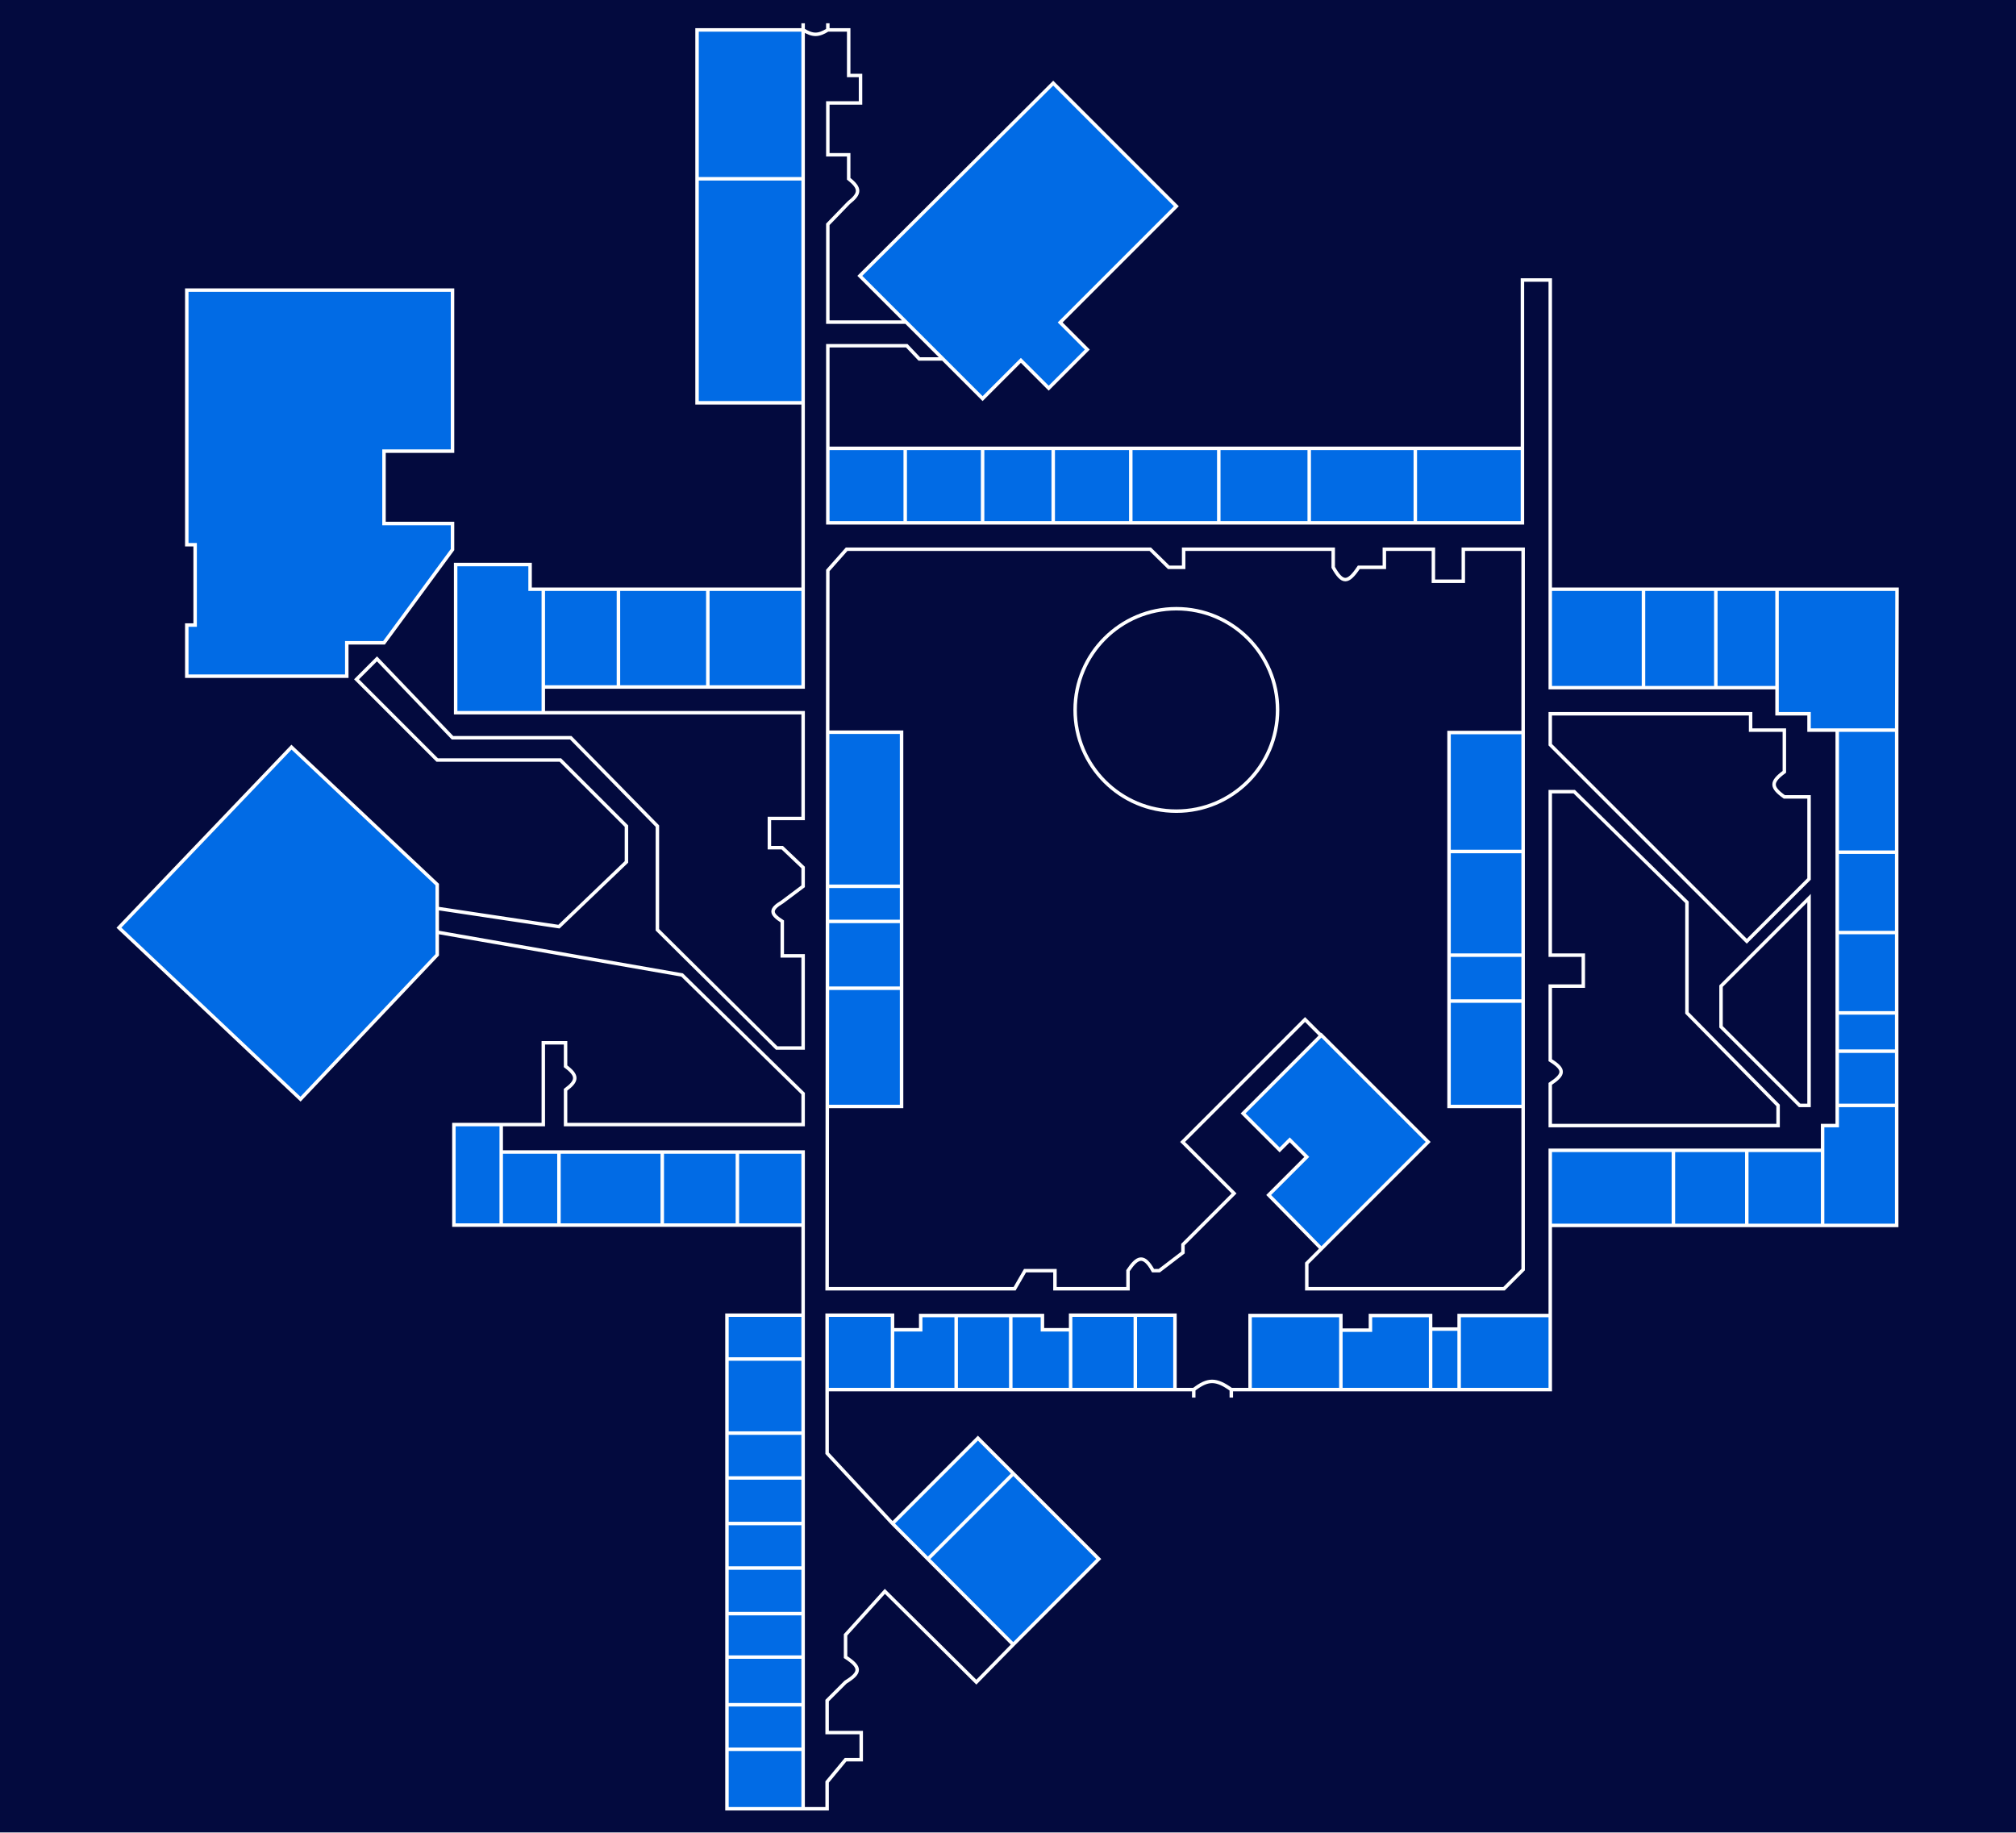
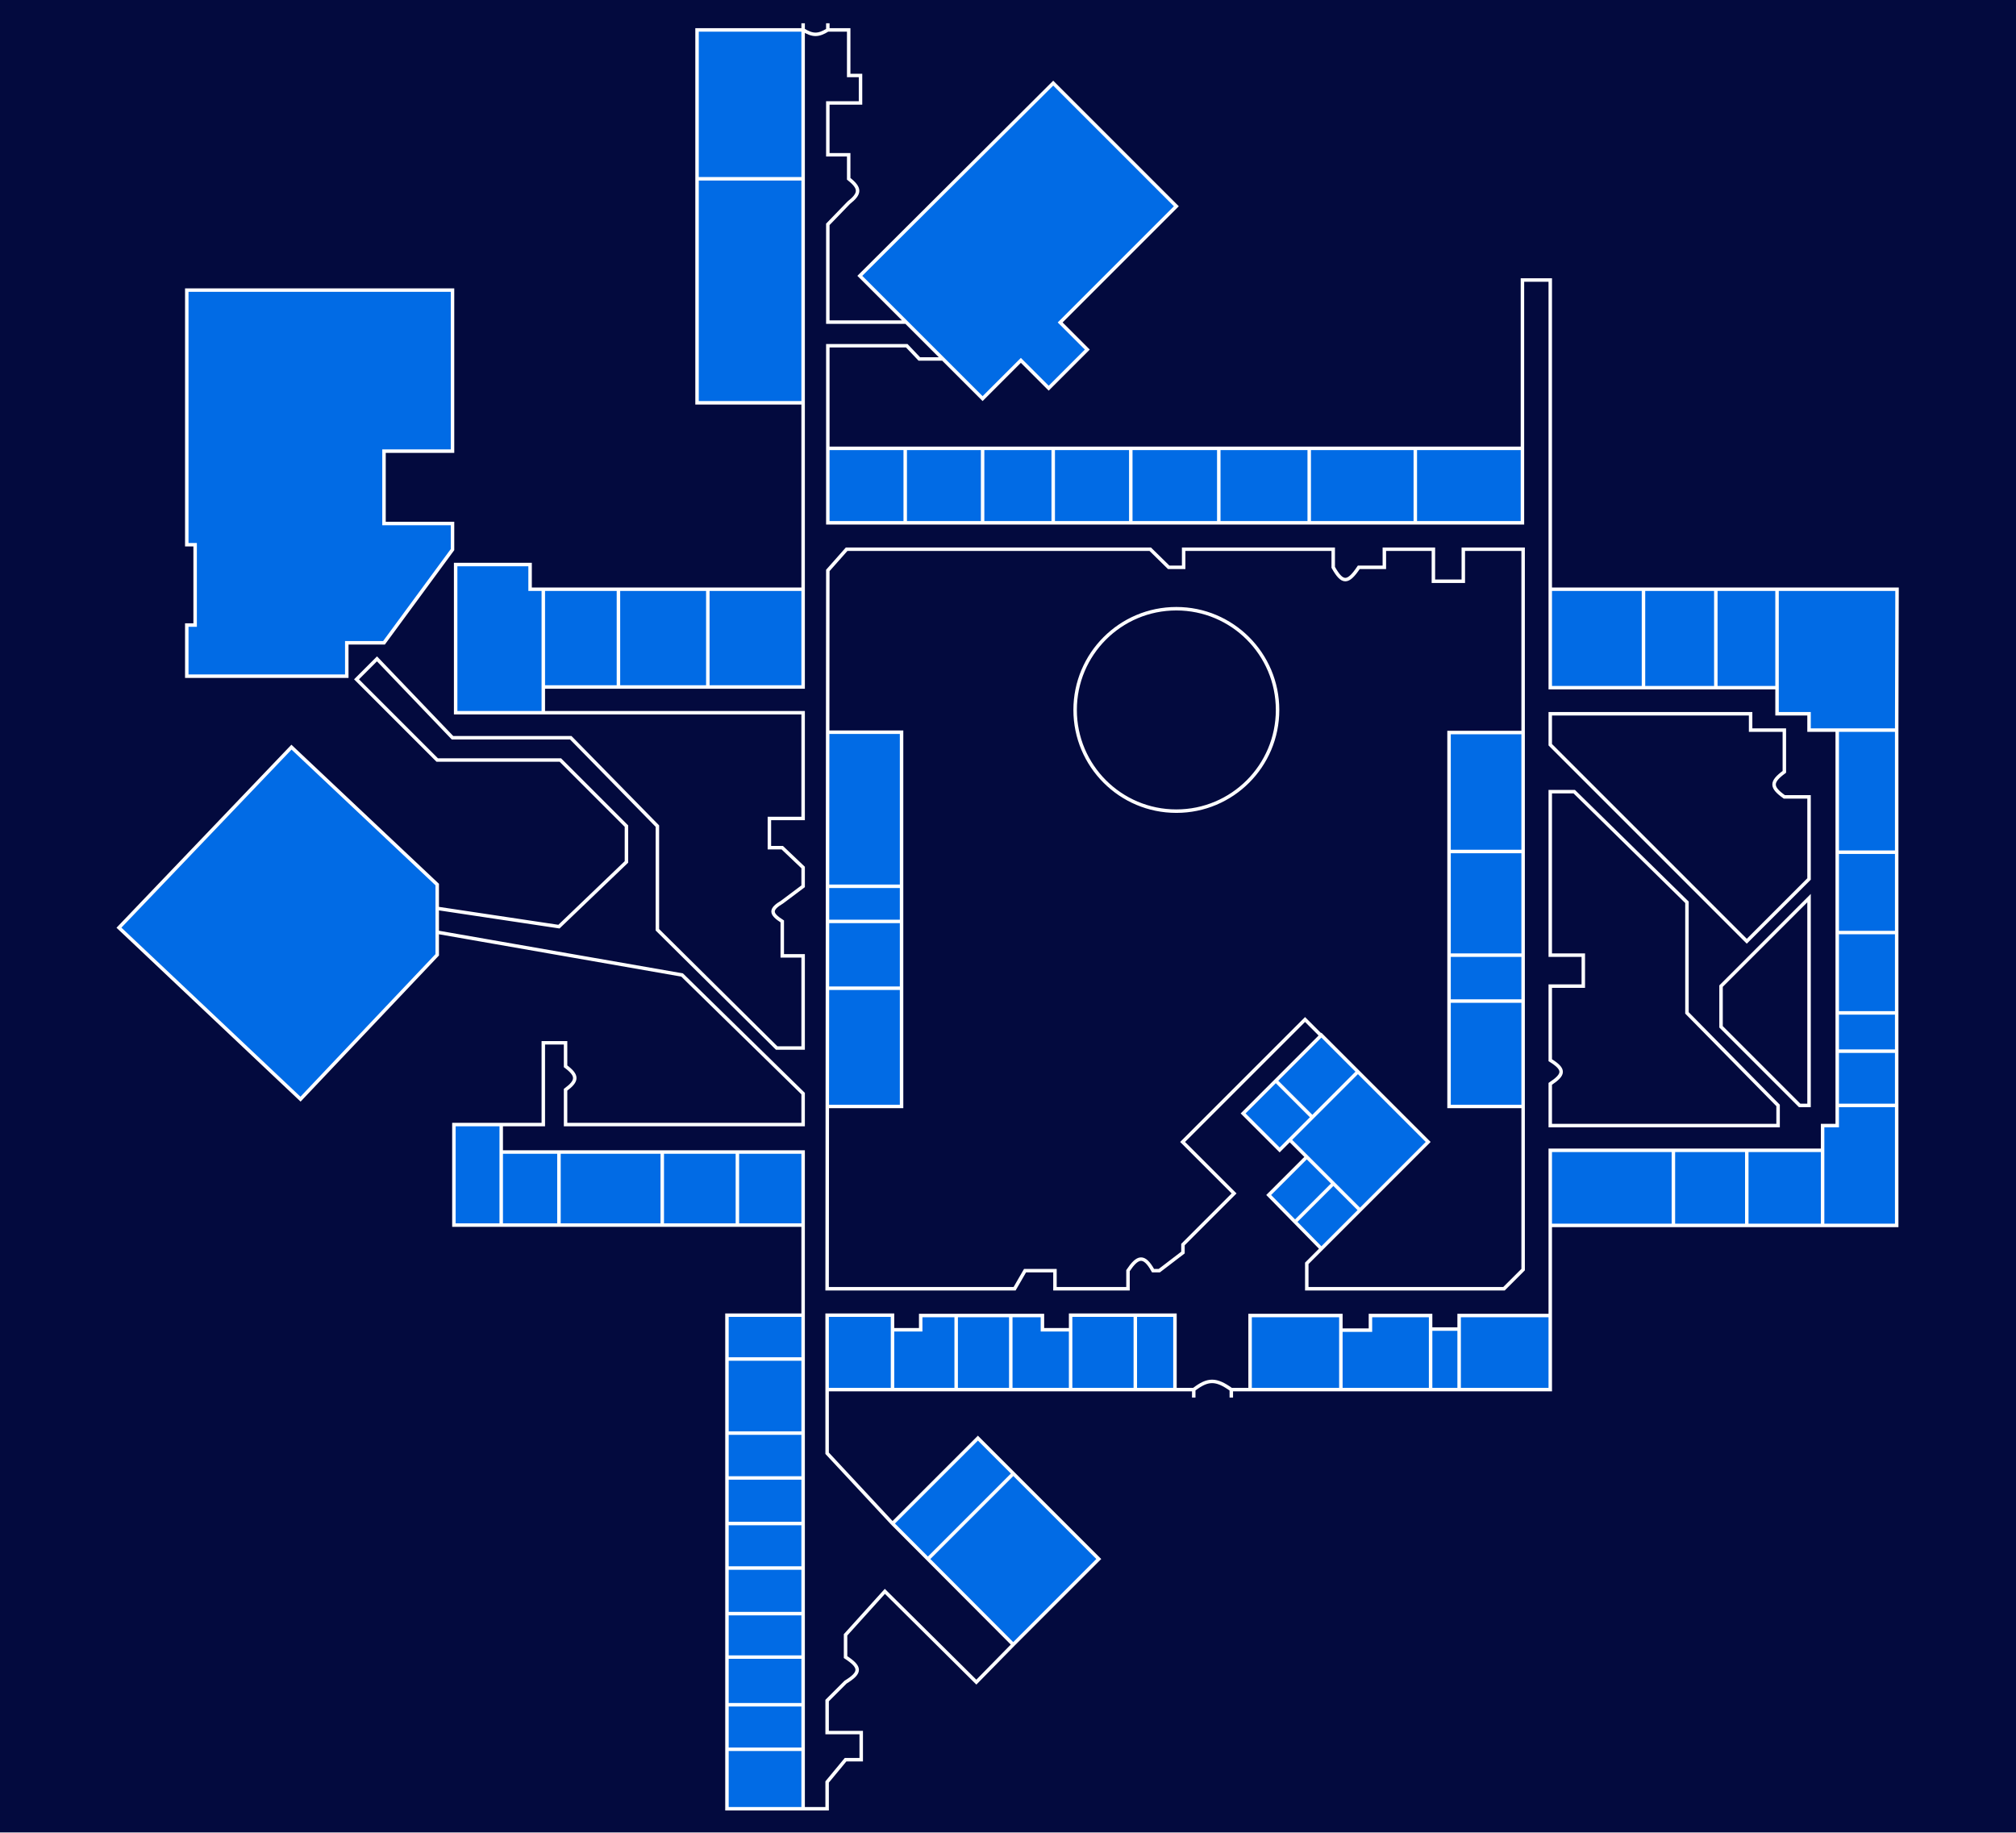
<svg xmlns="http://www.w3.org/2000/svg" width="2898" height="2634" viewBox="0 0 2898 2634" fill="none">
  <g clip-path="url(#clip0_11718_3576)">
    <rect width="2634" height="2898" transform="matrix(0 -1 1 0 0 2634)" fill="#030A3E" />
    <path d="M1045 2600H1154.5V2514.5H1045V2600Z" fill="#016BE5" />
    <path d="M1154.5 2450.5H1045V2514.5H1154.5V2450.5Z" fill="#016BE5" />
    <path d="M1154.5 2382H1045V2450.5H1154.5V2382Z" fill="#016BE5" />
    <path d="M1154.5 2319.5H1045V2382H1154.5V2319.5Z" fill="#016BE5" />
    <path d="M1154.5 2254H1045V2319.5H1154.5V2254Z" fill="#016BE5" />
    <path d="M1154.5 2190H1045V2254H1154.5V2190Z" fill="#016BE5" />
    <path d="M1154.5 2060H1045V2124.5H1154.5V2060Z" fill="#016BE5" />
    <path d="M1154.5 2124.5H1045V2190H1154.5V2124.5Z" fill="#016BE5" />
    <path d="M1154.5 1953.5H1045V2060H1154.5V1953.5Z" fill="#016BE5" />
    <path d="M1154.5 1890.5H1045V1953.5H1154.5V1890.5Z" fill="#016BE5" />
    <path d="M1333.85 2241L1456.5 2364L1579.5 2241L1456.68 2118.18L1333.85 2241Z" fill="#016BE5" />
    <path d="M1283 2190L1333.85 2241L1456.68 2118.18L1405.75 2067.25L1283 2190Z" fill="#016BE5" />
    <path d="M1539 1890.5V1911.5V1997.5H1584.5H1621.5H1632V1890.5H1621.5H1584.5H1539Z" fill="#016BE5" />
    <path d="M1498.5 1911.5V1891H1453V1997.5H1539V1911.5H1498.5Z" fill="#016BE5" />
    <path d="M1689 1997.5V1890.5H1632V1997.5H1689Z" fill="#016BE5" />
    <path d="M1927.5 1891H1797V1997.5H1927.5V1912V1891Z" fill="#016BE5" />
    <path d="M1970 1912H1927.5V1997.5H2056.5V1910.5V1891H1970V1912Z" fill="#016BE5" />
    <path d="M2097.5 1891V1910.5V1997.5H2228.5V1891H2097.5Z" fill="#016BE5" />
    <path d="M2097.5 1910.5H2056.5V1997.5H2097.5V1910.5Z" fill="#016BE5" />
-     <path d="M1899.5 1795L2053 1641.5L1899.5 1488L1899 1488.5L1787 1600.5L1823.74 1637.24L1839.5 1653L1854 1638.5L1878.5 1663L1823.74 1717.76L1899.5 1795Z" fill="#016BE5" />
+     <path d="M1899.5 1795L1955 1739.5L2053 1641.5L1952 1540.5L1899.5 1488L1899 1488.5L1834 1553.5L1787 1600.5L1823.74 1637.24L1839.5 1653L1854 1638.5L1878.5 1663L1823.74 1717.76L1861.62 1756.38L1899.5 1795Z" fill="#016BE5" />
    <path d="M2228.5 1653.5V1761.5H2405.5V1653.5H2228.5Z" fill="#016BE5" />
    <path d="M2511 1761.5V1653.5H2405.5V1761.5H2511Z" fill="#016BE5" />
    <path d="M2620 1761.5V1653.5H2511V1761.5H2620Z" fill="#016BE5" />
    <path d="M2620 1618V1653.5V1761.5H2726.5V1589H2641V1618H2620Z" fill="#016BE5" />
    <path d="M2641 1589H2726.5V1511H2641V1589Z" fill="#016BE5" />
    <path d="M2641 1456V1511H2726.5V1456H2641Z" fill="#016BE5" />
    <path d="M2641 1340.5V1456H2726.5V1340.5H2641Z" fill="#016BE5" />
    <path d="M2726.5 1225H2641V1340.5H2726.5V1225Z" fill="#016BE5" />
    <path d="M2726.5 1049.5H2641V1225H2726.5V1049.5Z" fill="#016BE5" />
    <path d="M2554.5 1026H2600.5V1049.5H2641H2726.5L2727 847H2554.5V988.5V1026Z" fill="#016BE5" />
    <path d="M2554.5 988.5V847H2466.5V988.5H2554.5Z" fill="#016BE5" />
    <path d="M2466.5 988.5V847H2362.5V988.5H2466.5Z" fill="#016BE5" />
    <path d="M2228.5 847V988.5H2362.5V847H2228.5Z" fill="#016BE5" />
    <path d="M2189.5 1053H2083V1224H2189.5V1053Z" fill="#016BE5" />
    <path d="M2083 1373H2189.5V1224H2083V1373Z" fill="#016BE5" />
    <path d="M2083 1439H2189.5V1373H2083V1439Z" fill="#016BE5" />
    <path d="M2083 1590.5H2189.5V1439H2083V1590.5Z" fill="#016BE5" />
    <path d="M2188.5 751.5V644.5H2034.5V751.5H2188.5Z" fill="#016BE5" />
    <path d="M2034.5 751.5V644.5H1882V751.5H2034.5Z" fill="#016BE5" />
    <path d="M1882 751.5V644.5H1752V751.5H1882Z" fill="#016BE5" />
    <path d="M1752 751.5V644.5H1625.5V751.5H1752Z" fill="#016BE5" />
    <path d="M1625.5 751.5V644.5H1514V751.5H1625.5Z" fill="#016BE5" />
    <path d="M1514 751.5V644.5H1412.5V751.5H1514Z" fill="#016BE5" />
    <path d="M1412.5 751.5V644.5H1301.25V751.5H1412.5Z" fill="#016BE5" />
    <path d="M1190 644.5V751.5H1301.25V644.5H1190Z" fill="#016BE5" />
    <path d="M1514 119.5L1236 396.5L1302.5 463L1355.5 516L1412.5 573L1467.5 518L1507.5 558L1563 502.5L1524 463.5L1691 296.5L1514 119.5Z" fill="#016BE5" />
    <path d="M1002 579H1154.5V257H1002V579Z" fill="#016BE5" />
    <path d="M1154.5 257V43H1002V257H1154.5Z" fill="#016BE5" />
    <path d="M1296 1052.5H1189.77L1189.56 1274H1296V1052.5Z" fill="#016BE5" />
    <path d="M1296 1274H1189.56L1189.51 1324.5H1296V1274Z" fill="#016BE5" />
    <path d="M1296 1324.5H1189.51L1189.42 1420.5H1296V1324.5Z" fill="#016BE5" />
    <path d="M1189.25 1590.5H1296V1420.5H1189.42L1189.25 1590.5Z" fill="#016BE5" />
    <path d="M1154.5 987.5V847H1017.5V987.5H1154.5Z" fill="#016BE5" />
    <path d="M1017.5 987.5V847H889V987.5H1017.5Z" fill="#016BE5" />
    <path d="M781 847V987.5H889V847H781Z" fill="#016BE5" />
    <path d="M781 1024.5V987.5V847H762V811.5H655V1024.5H781Z" fill="#016BE5" />
    <path d="M498.5 924V972H268.5V898.5H280.5V783H268.5V417H650.5V648.5H552V752.5H650.5V790L552 924H498.5Z" fill="#016BE5" />
    <path d="M171 1333.5L432 1580L628.5 1372.5V1340V1305.75V1271.5L419 1074L171 1333.5Z" fill="#016BE5" />
    <path d="M720.5 1656V1616.5H652.5V1761H720.5V1656Z" fill="#016BE5" />
    <path d="M720.5 1656V1761H803.5V1656H720.5Z" fill="#016BE5" />
    <path d="M803.5 1656V1761H866.5H952V1656H866.5H803.5Z" fill="#016BE5" />
    <path d="M952 1656V1761H1060V1656H952Z" fill="#016BE5" />
    <path d="M1154.5 1761V1656H1060V1761H1154.5Z" fill="#016BE5" />
    <path d="M1453 1997.5V1891H1374.5V1997.5H1453Z" fill="#016BE5" />
    <path d="M1323.5 1911.5H1283V1997.5H1323.5H1374.5V1891H1323.5V1911.5Z" fill="#016BE5" />
    <path d="M1283 1890.5H1189V1997.5H1283V1911.5V1890.5Z" fill="#016BE5" />
-     <path d="M1797 1997.5V1891H1927.5V1912M1797 1997.5H1927.5M1797 1997.5H1770M1927.5 1912H1970V1891H2056.5V1910.5M1927.5 1912V1997.5M2056.5 1910.5H2097.5M2056.5 1910.5V1997.5M2097.5 1910.5V1891H2228.5M2097.5 1910.5V1997.5M2620 1653.5V1618H2641V1589M2620 1653.5V1761.5M2620 1653.5H2511M2641 1456V1340.5M2641 1456V1511M2641 1456H2726.5M2554.5 988.5V1026H2600.5V1049.5H2641M2554.5 988.5V847M2554.5 988.5H2466.5M1154.5 43C1168.36 51.4 1176.13 51.547 1190 43M1154.5 43V33.5M1154.5 43V257M1154.5 43H1002V257M781 987.5V1024.5M781 987.5V847M781 987.5H889M781 1024.5H1154.5V1176.5H1106V1218.5H1124.5L1154.5 1247V1274L1124.5 1296.5C1106.63 1307.16 1107.14 1313.42 1124.5 1324.5V1374H1154.5V1506.5H1116.5L945 1336.5V1187.5L820.5 1060.5H650.5L541.924 947.076L512.5 976.5L628.5 1092.5H805.5L900.5 1187.5V1239L803.5 1332L628.5 1305.75M781 1024.5H655V811.5H762V847H781M720.5 1616.5H781V1499H813V1532.75C830.861 1546.06 830.418 1553.57 813 1566.5V1616.5H1154.5V1572L980.5 1401.5L628.5 1340M720.5 1616.5V1656M720.5 1616.5H652.5V1761H720.5M720.5 1656V1761M720.5 1656H803.5M1154.5 2600H1189V2561.5L1215.5 2529.5H1238V2490.5H1189V2444.5L1215.5 2418C1237.6 2404.38 1237.97 2396.65 1215.5 2382V2350L1272 2287.5L1403.5 2418L1456.5 2364M1154.5 2600H1045V2514.5M1154.5 2600V2514.5M1456.5 2364L1333.85 2241M1456.5 2364L1579.5 2241L1456.68 2118.18M1333.85 2241L1283 2190M1333.85 2241L1456.68 2118.18M1283 2190L1189 2089V1997.5M1283 2190L1405.75 2067.25L1456.68 2118.18M1283 1911.5V1890.5H1189V1997.5M1283 1911.5H1323.5V1891H1374.5M1283 1911.5V1997.5M1539 1911.5H1498.5V1891H1453M1539 1911.5V1890.5H1584.5H1621.5M1539 1911.5V1997.5M1899.5 1795L2053 1641.5L1899.5 1488L1899 1488.5M1899.5 1795L1823.74 1717.76L1878.5 1663L1854 1638.5L1839.5 1653L1823.74 1637.24L1787 1600.5L1899 1488.5M1899.5 1795L1878.5 1816V1852.5H2162L2189.5 1825V1590.5M628.5 1340V1372.5L432 1580L171 1333.5L419 1074L628.5 1271.5V1305.75M628.5 1340V1305.75M2228.5 1891V1850V1761.5M2228.5 1891V1997.5H2097.5M2641 1049.5H2726.5M2641 1049.5V1225M1355.5 516L1412.5 573L1467.5 518L1507.5 558L1563 502.5L1524 463.5L1691 296.5L1514 119.5L1236 396.5L1302.5 463M1355.5 516H1321.5L1303.5 497H1190V644.5M1355.5 516L1302.5 463M1302.5 463H1190V322.5L1220 291.5C1236.91 278.153 1237.17 270.602 1220 257V222.5H1190V148H1237V108.5H1220V43H1190M1899 1488.5L1876 1465.5L1700 1641.5L1774 1715.5L1700.5 1789V1800.5L1666.5 1826.5H1657.5C1644.27 1802.55 1634.9 1806.34 1621.5 1826.5V1852.5H1516.5V1826.5H1473.5L1458.5 1852.5H1189L1189.25 1590.5M1190 43V33.5M1154.5 1890.5H1045V1953.5M1154.5 1890.5V1953.5M1154.5 1890.5V1761M1045 1953.5H1154.5M1045 1953.5V2060M1154.5 1953.5V2060M1045 2060H1154.5M1045 2060V2124.5M1154.5 2060V2124.5M1045 2124.5H1154.5M1045 2124.5V2190M1154.5 2124.5V2190M1045 2190H1154.5M1045 2190V2254M1154.5 2190V2254M1045 2254H1154.5M1045 2254V2319.5M1154.5 2254V2319.5M1045 2319.5H1154.5M1045 2319.5V2382M1154.5 2319.5V2382M1045 2382H1154.5M1045 2382V2450.5M1154.5 2382V2450.5M1045 2450.5H1154.5M1045 2450.5V2514.5M1154.5 2450.5V2514.5M1045 2514.5H1154.5M1154.5 1761V1656H1060M1154.5 1761H1060M720.5 1761H803.5M803.5 1761V1656M803.5 1761H866.5H952M803.5 1656H866.5H952M952 1761V1656M952 1761H1060M952 1656H1060M1060 1656V1761M781 847H889M1154.5 847V987.5H1017.5M1154.5 847H1017.5M1154.5 847V579M1017.5 847V987.5M1017.5 847H889M1017.5 987.5H889M889 987.5V847M1154.5 579H1002V257M1154.5 579V257M1002 257H1154.5M1190 644.5V751.5H1301.25M1190 644.5H1301.25M2188.5 644.5V402.5H2228.5V847M2188.5 644.5V751.5H2034.5M2188.5 644.5H2034.5M2034.5 644.5V751.5M2034.5 644.5H1882M2034.5 751.5H1882M1882 644.5V751.5M1882 644.5H1752M1882 751.5H1752M1752 644.5V751.5M1752 644.5H1625.5M1752 751.5H1625.5M1625.5 644.5V751.5M1625.5 644.5H1514M1625.5 751.5H1514M1514 644.5V751.5M1514 644.5H1412.5M1514 751.5H1412.5M1412.5 644.5V751.5M1412.5 644.5H1301.25M1412.5 751.5H1301.25M1301.25 644.5V751.5M2228.5 847V988.5H2362.5M2228.5 847H2362.5M2726.5 1049.5L2727 847H2554.5M2726.5 1049.5V1225M2554.5 847H2466.5M2466.5 847V988.5M2466.5 847H2362.5M2466.5 988.5H2362.5M2362.5 988.5V847M2228.5 1761.5V1653.5H2405.5M2228.5 1761.5H2405.5M2726.5 1589V1761.5H2620M2726.5 1589H2641M2726.5 1589V1511M2641 1589V1511M2641 1225H2726.5M2641 1225V1340.5M2726.5 1225V1340.5M2641 1340.5H2726.5M2726.5 1340.5V1456M2641 1511H2726.5M2726.5 1511V1456M2620 1761.5H2511M2511 1653.5V1761.5M2511 1653.5H2405.5M2511 1761.5H2405.5M2405.5 1653.5V1761.5M2097.5 1997.5H2056.5M2056.5 1997.5H1927.5M1621.5 1890.5V1891M1621.5 1890.5H1632M1189 1997.5H1283M1689 1997.5V1890.5H1632M1689 1997.5H1632M1689 1997.5H1716M1632 1997.5H1621.5H1584.5H1539M1632 1997.5V1890.5M1770 1997.5V2009M1770 1997.5C1748.03 1981.73 1736.31 1981.8 1716 1997.5M1716 1997.5V2009M1453 1891V1997.5M1453 1891H1374.5M1453 1997.5H1539M1453 1997.5H1374.5M1189.25 1590.5H1296V1420.5M1189.25 1590.5L1189.42 1420.5M1189.77 1052.5L1190 820L1217 789.5H1653.5L1680 815.5H1701.5V789.5H1916.5V815.5C1929.58 838.922 1937.48 839.143 1953.25 815.5H1990V789.5H2060.5V835.5H2103.5V789.5H2189.5V1053M1189.77 1052.5H1296V1274M1189.77 1052.5L1189.56 1274M1189.56 1274H1296M1189.56 1274L1189.51 1324.5M1296 1274V1324.5M1189.51 1324.5H1296M1189.51 1324.5L1189.42 1420.5M1296 1324.5V1420.5M1189.42 1420.5H1296M2189.5 1590.5H2083V1439M2189.5 1590.5V1439M2189.5 1053H2083V1224M2189.5 1053V1224M2083 1439H2189.5M2083 1439V1373M2189.5 1439V1373M2189.5 1373H2083M2189.5 1373V1224M2083 1373V1224M2083 1224H2189.5M1283 1997.5H1323.5H1374.5M1374.5 1891V1997.5M2556 1589V1618H2228.5V1558C2249.06 1544.39 2249.66 1537.08 2228.5 1524V1417.5H2276V1373H2228.5V1138H2263L2425 1297V1456L2556 1589ZM2228.5 1026H2516.5V1049.5H2565V1109.5C2545 1124.09 2545.64 1131.79 2565 1145.5H2600.5V1263.5L2511 1353L2228.5 1070.5V1026ZM498.5 924V972H268.5V898.5H280.5V783H268.5V417H650.5V648.5H552V752.5H650.5V790L552 924H498.5ZM1691 875C1771.36 875 1836.5 940.143 1836.5 1020.5C1836.5 1100.86 1771.36 1166 1691 1166C1610.64 1166 1545.5 1100.86 1545.5 1020.5C1545.5 940.143 1610.64 875 1691 875ZM2600.5 1589H2587L2474 1476V1417.5L2600.5 1291V1589Z" stroke="white" stroke-width="5" />
+     <path d="M1797 1997.5V1891H1927.5V1912M1797 1997.5H1927.5M1797 1997.5H1770M1927.5 1912H1970V1891H2056.5V1910.5M1927.5 1912V1997.5M2056.5 1910.5H2097.5M2056.5 1910.5V1997.5M2097.5 1910.5V1891H2228.5M2097.5 1910.5V1997.5M2620 1653.5V1618H2641V1589M2620 1653.5V1761.5M2620 1653.5H2511M2641 1456V1340.5M2641 1456V1511M2641 1456H2726.5M2554.5 988.5V1026H2600.5V1049.5H2641M2554.5 988.5V847M2554.5 988.5H2466.5M1154.5 43C1168.36 51.4 1176.13 51.547 1190 43M1154.5 43V33.5M1154.5 43V257M1154.5 43H1002V257M781 987.5V1024.5M781 987.5V847M781 987.5H889M781 1024.5H1154.5V1176.5H1106V1218.5H1124.5L1154.5 1247V1274L1124.5 1296.5C1106.63 1307.16 1107.14 1313.42 1124.5 1324.5V1374H1154.5V1506.5H1116.5L945 1336.5V1187.5L820.5 1060.5H650.5L541.924 947.076L512.5 976.5L628.5 1092.5H805.5L900.5 1187.5V1239L803.5 1332L628.5 1305.75M781 1024.5H655V811.5H762V847H781M720.5 1616.5H781V1499H813V1532.75C830.861 1546.06 830.418 1553.57 813 1566.5V1616.5H1154.5V1572L980.5 1401.5L628.5 1340M720.5 1616.5V1656M720.5 1616.5H652.5V1761H720.5M720.5 1656V1761M720.5 1656H803.5M1154.5 2600H1189V2561.5L1215.5 2529.5H1238V2490.5H1189V2444.5L1215.5 2418C1237.6 2404.38 1237.97 2396.65 1215.5 2382V2350L1272 2287.5L1403.5 2418L1456.5 2364M1154.5 2600H1045V2514.5M1154.5 2600V2514.5M1456.5 2364L1333.85 2241M1456.5 2364L1579.5 2241L1456.68 2118.18M1333.85 2241L1283 2190M1333.85 2241L1456.68 2118.18M1283 2190L1189 2089V1997.5M1283 2190L1405.75 2067.25L1456.68 2118.18M1283 1911.5V1890.5H1189V1997.5M1283 1911.5H1323.5V1891H1374.5M1283 1911.5V1997.5M1539 1911.5H1498.5V1891H1453M1539 1911.5V1890.5H1584.5H1621.5M1539 1911.5V1997.5M1899.5 1795L1878.5 1816V1852.5H2162L2189.5 1825V1590.5M1899.5 1795L1955 1739.5M1899.5 1795L1861.62 1756.38M1878.5 1663L1823.74 1717.76L1861.62 1756.38M1878.5 1663L1854 1638.5M1878.5 1663L1916.75 1701.25M1854 1638.5L1839.5 1653L1823.74 1637.24L1787 1600.5L1834 1553.5M1854 1638.5L1886.5 1606M628.5 1340V1372.5L432 1580L171 1333.5L419 1074L628.5 1271.5V1305.75M628.5 1340V1305.75M2228.5 1891V1850V1761.5M2228.5 1891V1997.5H2097.5M2641 1049.5H2726.5M2641 1049.5V1225M1355.5 516L1412.5 573L1467.5 518L1507.5 558L1563 502.5L1524 463.5L1691 296.5L1514 119.5L1236 396.5L1302.5 463M1355.5 516H1321.5L1303.5 497H1190V644.5M1355.5 516L1302.5 463M1302.5 463H1190V322.5L1220 291.5C1236.91 278.153 1237.17 270.602 1220 257V222.5H1190V148H1237V108.5H1220V43H1190M1899 1488.5L1899.5 1488L1952 1540.5M1899 1488.5L1876 1465.5L1700 1641.5L1774 1715.5L1700.5 1789V1800.5L1666.5 1826.5H1657.5C1644.27 1802.55 1634.9 1806.34 1621.5 1826.5V1852.5H1516.5V1826.5H1473.5L1458.5 1852.5H1189L1189.25 1590.5M1899 1488.5L1834 1553.5M1190 43V33.5M1154.5 1890.5H1045V1953.5M1154.5 1890.5V1953.5M1154.5 1890.5V1761M1045 1953.5H1154.5M1045 1953.5V2060M1154.5 1953.5V2060M1045 2060H1154.5M1045 2060V2124.5M1154.5 2060V2124.5M1045 2124.5H1154.5M1045 2124.5V2190M1154.5 2124.5V2190M1045 2190H1154.5M1045 2190V2254M1154.5 2190V2254M1045 2254H1154.5M1045 2254V2319.5M1154.5 2254V2319.5M1045 2319.5H1154.5M1045 2319.5V2382M1154.5 2319.5V2382M1045 2382H1154.5M1045 2382V2450.5M1154.5 2382V2450.5M1045 2450.5H1154.5M1045 2450.5V2514.5M1154.5 2450.5V2514.5M1045 2514.5H1154.5M1154.5 1761V1656H1060M1154.5 1761H1060M720.5 1761H803.5M803.5 1761V1656M803.5 1761H866.5H952M803.5 1656H866.5H952M952 1761V1656M952 1761H1060M952 1656H1060M1060 1656V1761M781 847H889M1154.5 847V987.5H1017.5M1154.5 847H1017.5M1154.5 847V579M1017.5 847V987.5M1017.5 847H889M1017.5 987.5H889M889 987.5V847M1154.5 579H1002V257M1154.5 579V257M1002 257H1154.5M1190 644.5V751.5H1301.25M1190 644.5H1301.25M2188.5 644.5V402.5H2228.5V847M2188.5 644.5V751.5H2034.5M2188.5 644.5H2034.5M2034.5 644.5V751.5M2034.5 644.5H1882M2034.5 751.5H1882M1882 644.5V751.5M1882 644.5H1752M1882 751.5H1752M1752 644.5V751.5M1752 644.5H1625.5M1752 751.5H1625.5M1625.5 644.5V751.5M1625.5 644.5H1514M1625.5 751.5H1514M1514 644.5V751.5M1514 644.5H1412.5M1514 751.5H1412.5M1412.5 644.5V751.5M1412.5 644.5H1301.25M1412.5 751.5H1301.25M1301.25 644.5V751.5M2228.5 847V988.5H2362.5M2228.5 847H2362.5M2726.5 1049.5L2727 847H2554.5M2726.5 1049.5V1225M2554.5 847H2466.5M2466.5 847V988.5M2466.5 847H2362.5M2466.5 988.5H2362.5M2362.5 988.5V847M2228.5 1761.5V1653.5H2405.5M2228.5 1761.5H2405.5M2726.5 1589V1761.5H2620M2726.5 1589H2641M2726.5 1589V1511M2641 1589V1511M2641 1225H2726.5M2641 1225V1340.5M2726.5 1225V1340.5M2641 1340.5H2726.5M2726.5 1340.5V1456M2641 1511H2726.5M2726.5 1511V1456M2620 1761.5H2511M2511 1653.5V1761.5M2511 1653.5H2405.5M2511 1761.5H2405.5M2405.5 1653.5V1761.5M2097.5 1997.5H2056.5M2056.5 1997.5H1927.5M1621.5 1890.5V1891M1621.5 1890.5H1632M1189 1997.5H1283M1689 1997.5V1890.5H1632M1689 1997.5H1632M1689 1997.5H1716M1632 1997.5H1621.5H1584.5H1539M1632 1997.5V1890.5M1770 1997.5V2009M1770 1997.5C1748.03 1981.73 1736.31 1981.8 1716 1997.5M1716 1997.5V2009M1453 1891V1997.5M1453 1891H1374.5M1453 1997.5H1539M1453 1997.5H1374.5M1189.25 1590.5H1296V1420.5M1189.25 1590.5L1189.42 1420.5M1189.77 1052.5L1190 820L1217 789.5H1653.5L1680 815.5H1701.5V789.5H1916.5V815.5C1929.58 838.922 1937.48 839.143 1953.25 815.5H1990V789.5H2060.5V835.5H2103.5V789.5H2189.5V1053M1189.77 1052.5H1296V1274M1189.77 1052.5L1189.56 1274M1189.56 1274H1296M1189.56 1274L1189.51 1324.5M1296 1274V1324.5M1189.51 1324.5H1296M1189.51 1324.5L1189.42 1420.5M1296 1324.5V1420.5M1189.42 1420.5H1296M2189.5 1590.5H2083V1439M2189.5 1590.5V1439M2189.5 1053H2083V1224M2189.5 1053V1224M2083 1439H2189.5M2083 1439V1373M2189.5 1439V1373M2189.5 1373H2083M2189.5 1373V1224M2083 1373V1224M2083 1224H2189.5M1283 1997.5H1323.5H1374.5M1374.5 1891V1997.5M1952 1540.5L2053 1641.5L1955 1739.5M1952 1540.5L1886.5 1606M1955 1739.5L1916.75 1701.25M1916.75 1701.25L1861.62 1756.38M1886.5 1606L1834 1553.5M2556 1589V1618H2228.5V1558C2249.06 1544.39 2249.66 1537.08 2228.5 1524V1417.5H2276V1373H2228.5V1138H2263L2425 1297V1456L2556 1589ZM2228.5 1026H2516.5V1049.5H2565V1109.5C2545 1124.09 2545.64 1131.79 2565 1145.5H2600.5V1263.5L2511 1353L2228.5 1070.5V1026ZM498.5 924V972H268.5V898.5H280.5V783H268.5V417H650.5V648.5H552V752.5H650.5V790L552 924H498.5ZM1691 875C1771.36 875 1836.5 940.143 1836.5 1020.5C1836.5 1100.86 1771.36 1166 1691 1166C1610.64 1166 1545.5 1100.86 1545.5 1020.5C1545.5 940.143 1610.64 875 1691 875ZM2600.5 1589H2587L2474 1476V1417.5L2600.5 1291V1589Z" stroke="white" stroke-width="5" />
  </g>
  <defs>
    <clipPath id="clip0_11718_3576">
      <rect width="2634" height="2898" fill="white" transform="matrix(0 -1 1 0 0 2634)" />
    </clipPath>
  </defs>
</svg>
